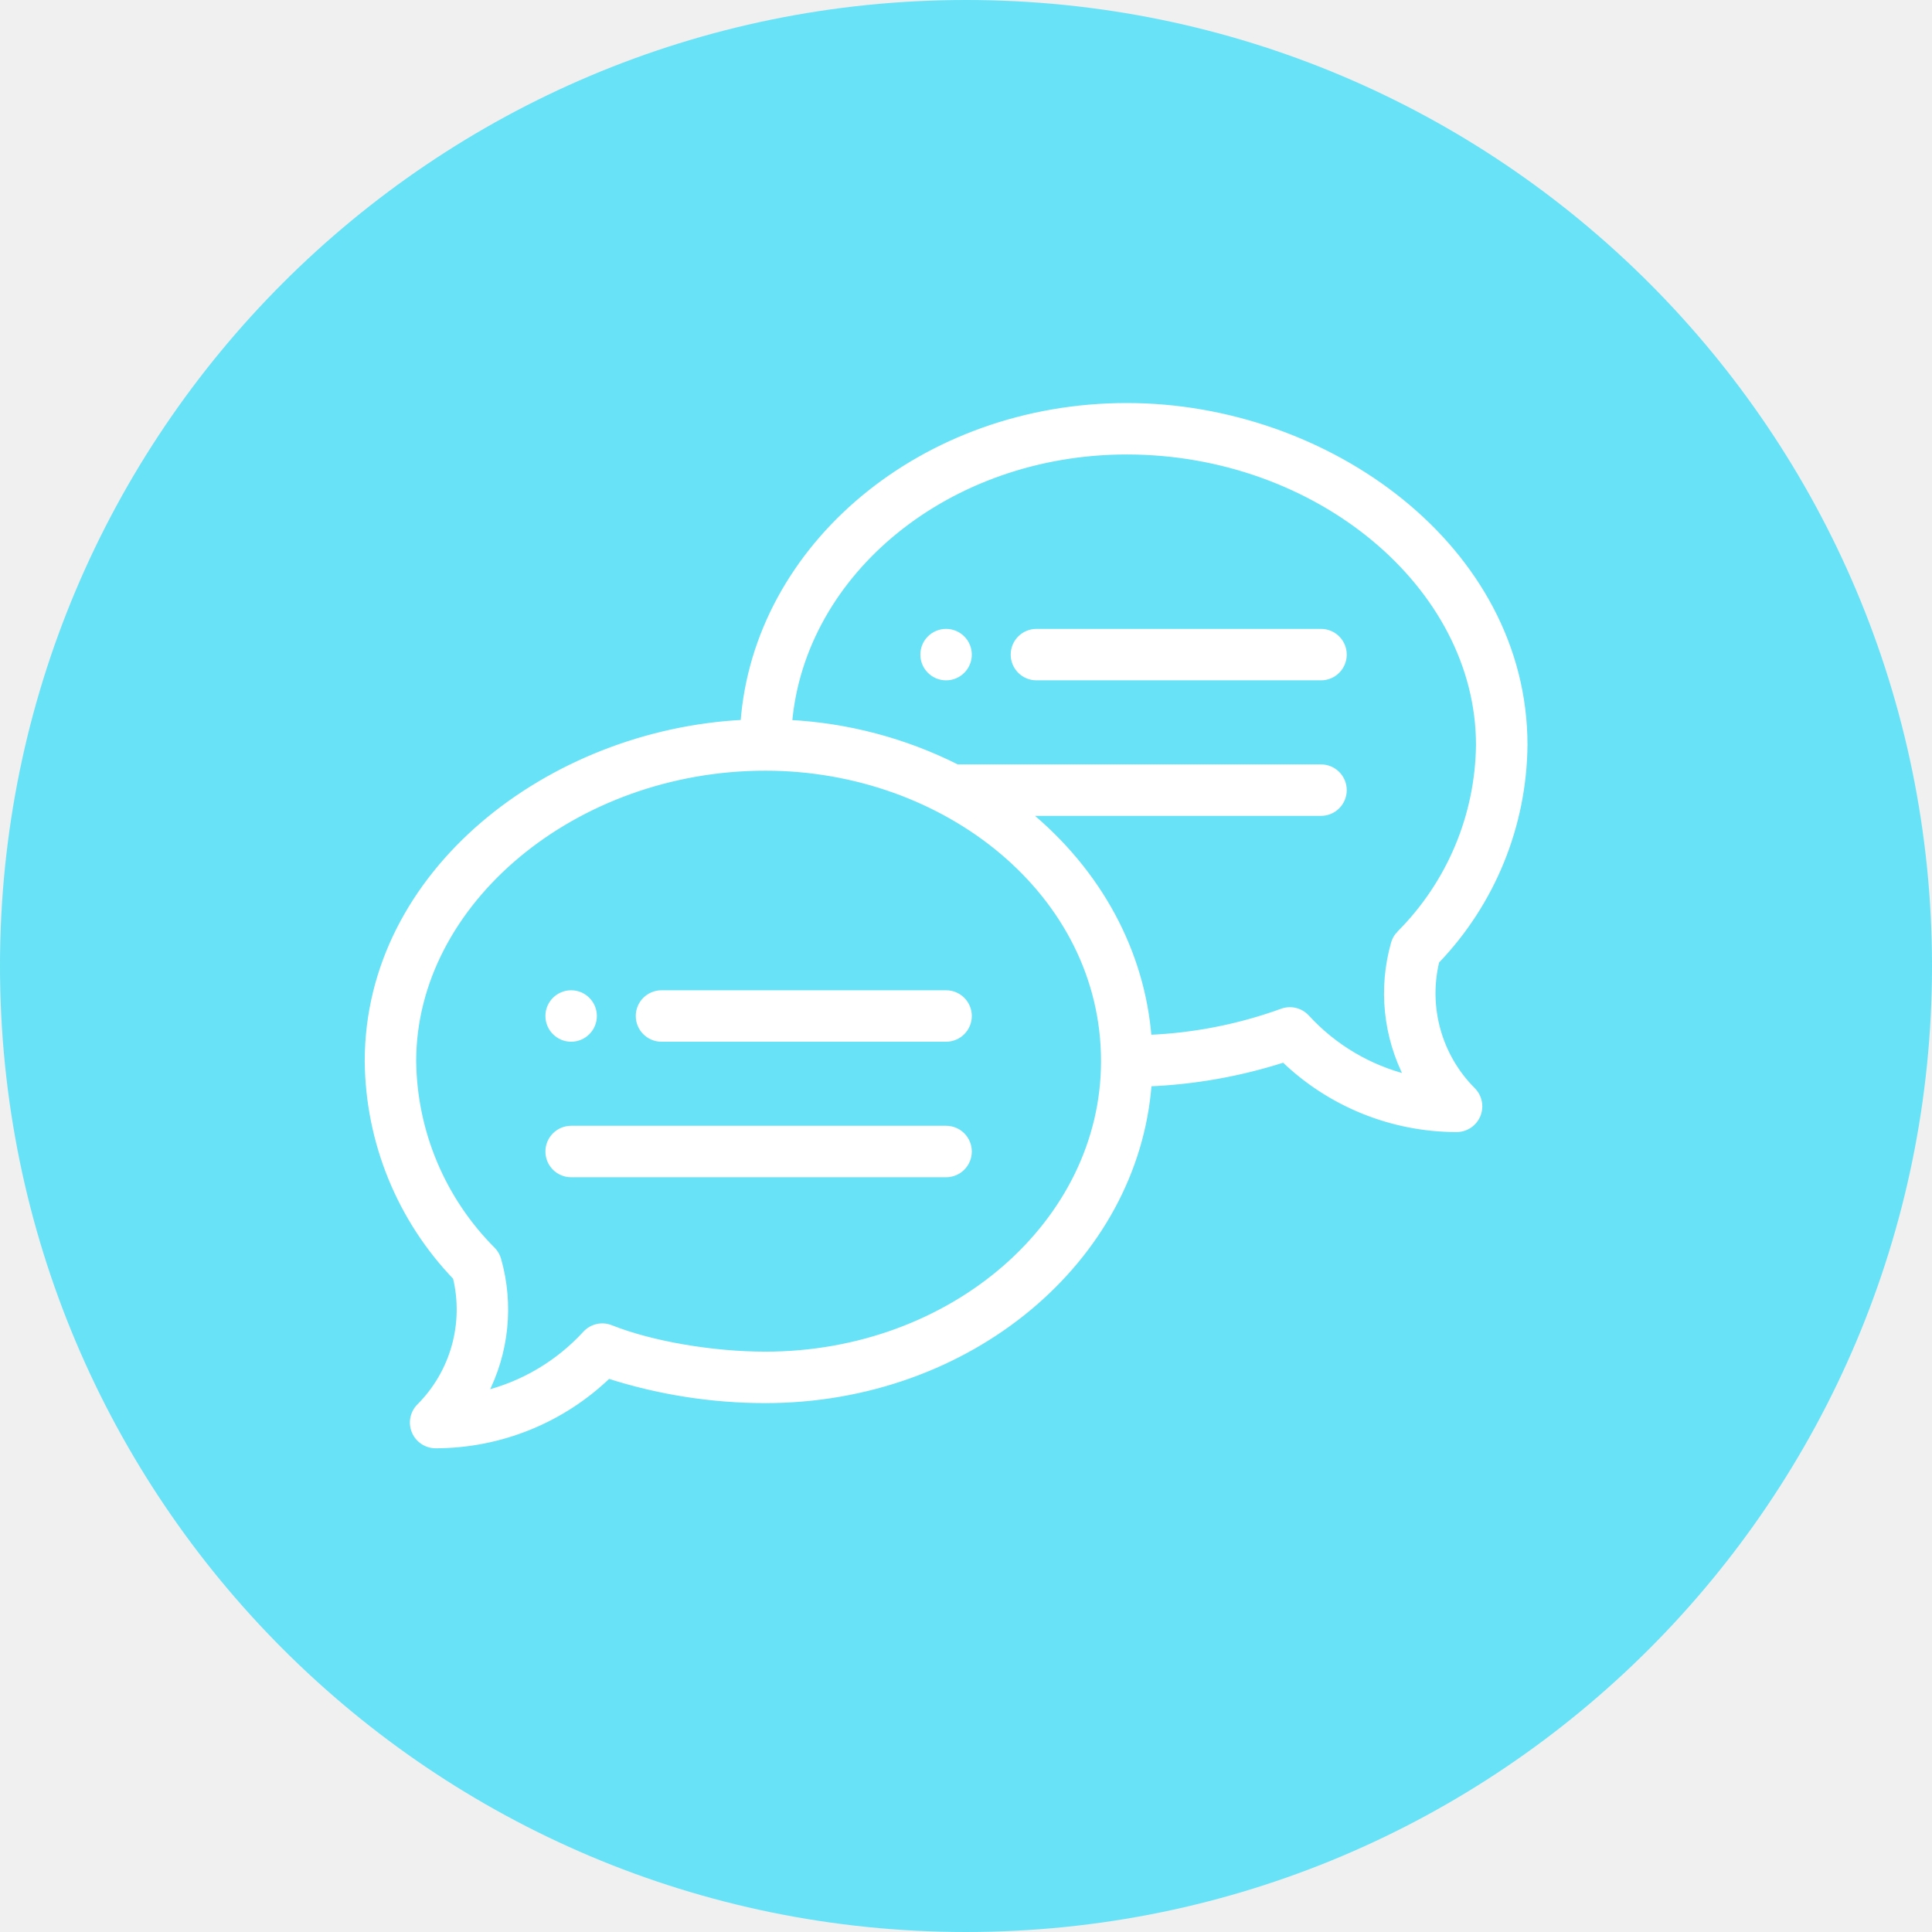
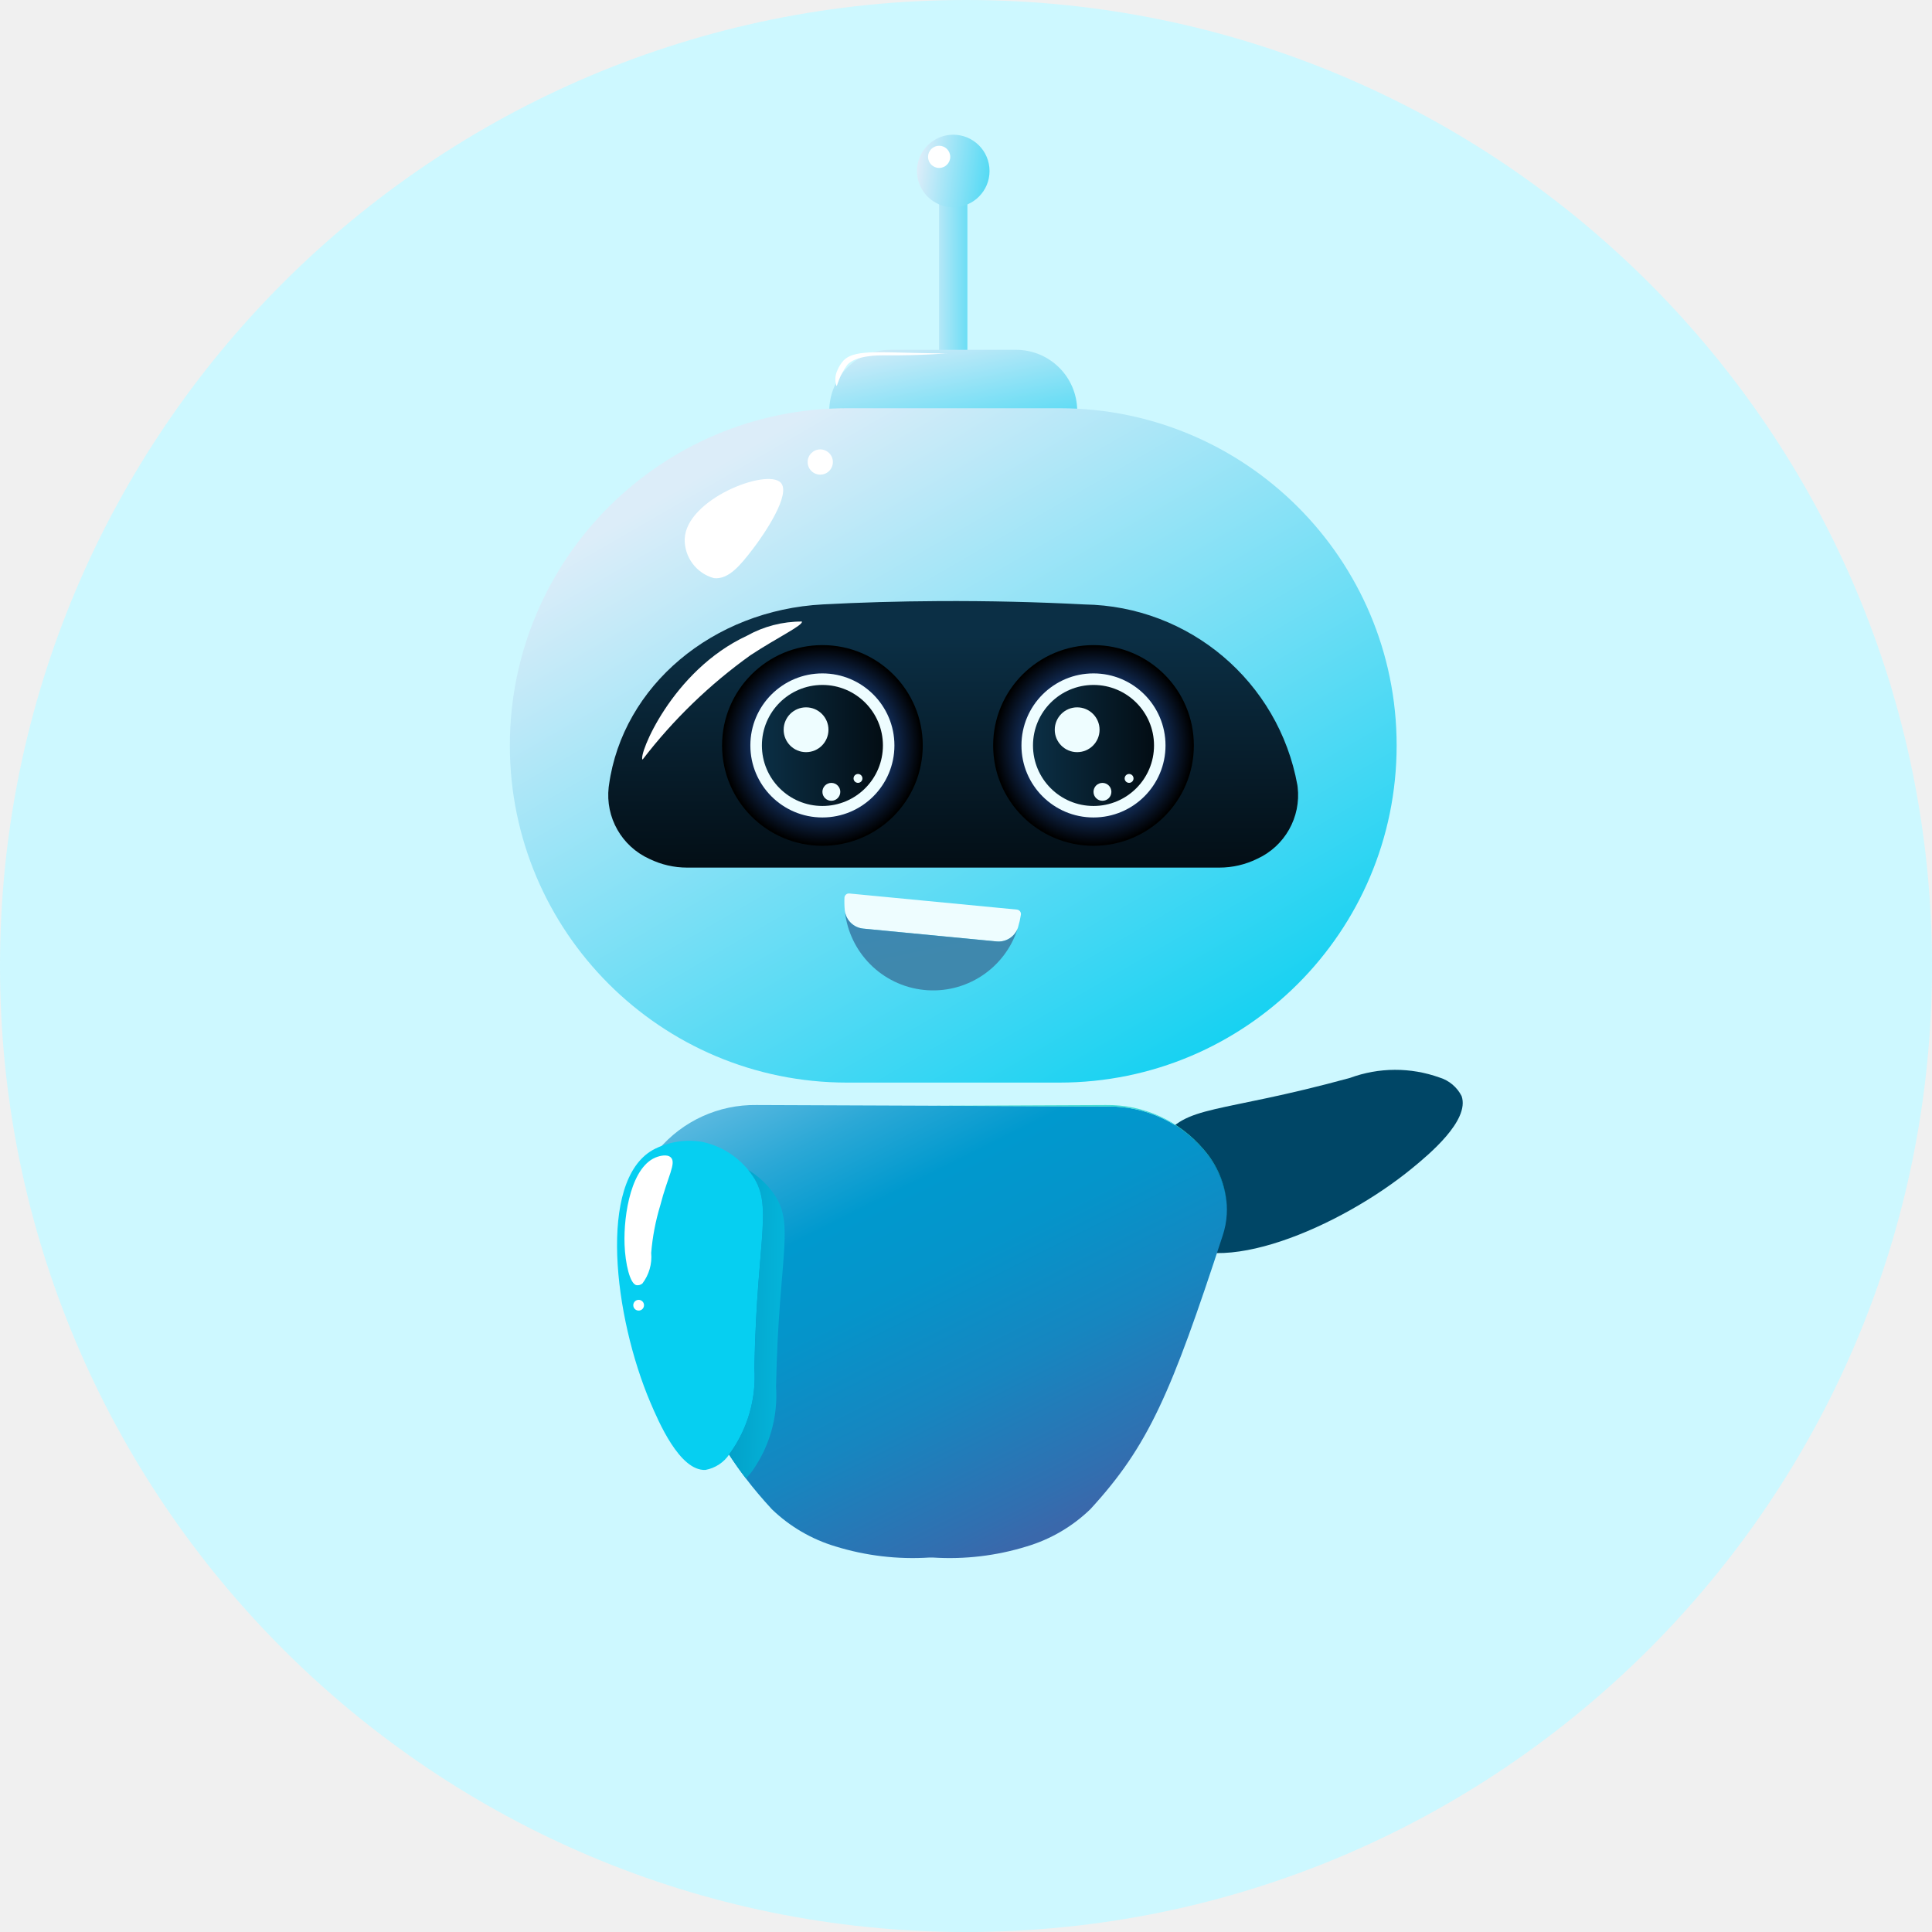
- <svg xmlns="http://www.w3.org/2000/svg" width="307" height="307" viewBox="0 0 307 307">
-   <g id="Grupo_200" data-name="Grupo 200" transform="translate(-261.245 -660)">
-     <circle id="Elipse_34" data-name="Elipse 34" cx="153.5" cy="153.5" r="153.5" transform="translate(261.245 660)" fill="#68e2f6" />
-     <g id="chat" transform="translate(319.7 724.54)">
-       <path id="Trazado_56" data-name="Trazado 56" d="M249.589,100a3.589,3.589,0,1,0,3.589,3.589A3.59,3.59,0,0,0,249.589,100Zm0,0" transform="translate(-157.709 -64.109)" fill="#fff" stroke="#fff" stroke-width="1" />
-       <path id="Trazado_57" data-name="Trazado 57" d="M83.589,267.178A3.589,3.589,0,1,0,80,263.589,3.591,3.591,0,0,0,83.589,267.178Zm0,0" transform="translate(-51.288 -166.684)" fill="#fff" stroke="#fff" stroke-width="1" />
-       <path id="Trazado_58" data-name="Trazado 58" d="M120.593,0C88.281,0,61.761,22.277,59.71,50.338,28.938,51.881,0,74.07,0,104.083a50.152,50.152,0,0,0,14,34.323A21.828,21.828,0,0,1,8.23,158.97a3.589,3.589,0,0,0,2.538,6.127A39.59,39.59,0,0,0,38.2,154.01a81.788,81.788,0,0,0,24.971,3.909c32.307,0,58.824-22.272,60.881-50.327a80.7,80.7,0,0,0,21.515-3.829,39.59,39.59,0,0,0,27.43,11.087,3.589,3.589,0,0,0,2.538-6.127,21.827,21.827,0,0,1-5.768-20.564,50.152,50.152,0,0,0,14-34.323C183.76,22.651,152.593,0,120.593,0ZM63.168,150.74c-8.471,0-18.123-1.663-24.589-4.235a3.589,3.589,0,0,0-3.976.911,32.384,32.384,0,0,1-16.107,9.559,29.026,29.026,0,0,0,2.188-21.362,3.582,3.582,0,0,0-.878-1.517A43.131,43.131,0,0,1,7.178,104.083c0-25.292,25.639-46.658,55.989-46.658C91.827,57.425,117,77.354,117,104.083c0,25.728-24.15,46.658-53.836,46.658ZM163.954,83.849a3.6,3.6,0,0,0-.878,1.517,29.026,29.026,0,0,0,2.188,21.362,32.374,32.374,0,0,1-16.107-9.559,3.592,3.592,0,0,0-3.976-.911,70.7,70.7,0,0,1-21.145,4.146c-1.049-13.573-7.819-26.329-19.394-35.8h46.815a3.589,3.589,0,1,0,0-7.178H93.617a66.938,66.938,0,0,0-26.711-7.073C68.969,26.246,92.26,7.178,120.593,7.178c30.35,0,55.989,21.366,55.989,46.658a43.13,43.13,0,0,1-12.628,30.014Zm0,0" transform="translate(0 0)" fill="#fff" stroke="#fff" stroke-width="1" />
-       <path id="Trazado_59" data-name="Trazado 59" d="M168.811,260H123.589a3.589,3.589,0,0,0,0,7.178h45.222a3.589,3.589,0,1,0,0-7.178Zm0,0" transform="translate(-76.931 -166.684)" fill="#fff" stroke="#fff" stroke-width="1" />
-       <path id="Trazado_60" data-name="Trazado 60" d="M143.168,320H83.589a3.589,3.589,0,1,0,0,7.178h59.579a3.589,3.589,0,1,0,0-7.178Zm0,0" transform="translate(-51.288 -205.15)" fill="#fff" stroke="#fff" stroke-width="1" />
-       <path id="Trazado_61" data-name="Trazado 61" d="M334.811,100H289.589a3.589,3.589,0,0,0,0,7.178h45.222a3.589,3.589,0,1,0,0-7.178Zm0,0" transform="translate(-183.353 -64.109)" fill="#fff" stroke="#fff" stroke-width="1" />
+ <svg xmlns="http://www.w3.org/2000/svg" xmlns:xlink="http://www.w3.org/1999/xlink" id="Capa_1" data-name="Capa 1" viewBox="0 0 870.94 870.94">
+   <defs>
+     <style>.cls-1{fill:#cdf8ff;}.cls-2{fill:url(#Degradado_sin_nombre_5);}.cls-3{fill:url(#Degradado_sin_nombre_14);}.cls-4{fill:url(#Degradado_sin_nombre_14-2);}.cls-5{fill:url(#Degradado_sin_nombre_14-3);}.cls-6{fill:url(#Degradado_sin_nombre_9);}.cls-7{fill:url(#Degradado_sin_nombre_8);}.cls-8{fill:#eefdff;}.cls-9{fill:url(#Degradado_sin_nombre_9-2);}.cls-10{fill:url(#Degradado_sin_nombre_8-2);}.cls-11{fill:url(#Degradado_sin_nombre_9-3);}.cls-12{fill:url(#Degradado_sin_nombre_14-4);}.cls-13{fill:#fff;}.cls-14{fill:url(#Degradado_sin_nombre_11);}.cls-15{fill:url(#Degradado_sin_nombre_12);}.cls-16{fill:url(#Degradado_sin_nombre_13);}.cls-17{fill:url(#Degradado_sin_nombre_14-5);}.cls-18{fill:url(#Degradado_sin_nombre_15);}.cls-19{isolation:isolate;fill:url(#Degradado_sin_nombre_6);}</style>
+     <linearGradient id="Degradado_sin_nombre_5" x1="91.47" y1="916.42" x2="73.97" y2="947.25" gradientTransform="matrix(11.74, 0, 0, -6.83, 274.43, 7543.39)" gradientUnits="userSpaceOnUse">
+       <stop offset="0" stop-color="#06bed8" />
+       <stop offset="1" stop-color="#004666" />
+     </linearGradient>
+     <linearGradient id="Degradado_sin_nombre_14" x1="279.19" y1="1065.82" x2="242.9" y2="1066.62" gradientTransform="matrix(1.05, 0, 0, -6.93, 161.18, 7511.31)" gradientUnits="userSpaceOnUse">
+       <stop offset="0" stop-color="#06cff1" />
+       <stop offset="1" stop-color="#dcedf9" />
+     </linearGradient>
+     <linearGradient id="Degradado_sin_nombre_14-2" x1="34.28" y1="1037.89" x2="26.92" y2="1054.75" gradientTransform="matrix(9.24, 0, 0, -4.55, 265.07, 5053.79)" xlink:href="#Degradado_sin_nombre_14" />
+     <linearGradient id="Degradado_sin_nombre_14-3" x1="14.05" y1="1063.01" x2="5.89" y2="1073.73" gradientTransform="matrix(33.05, 0, 0, -25.13, 229.35, 27305.11)" xlink:href="#Degradado_sin_nombre_14" />
+     <linearGradient id="Degradado_sin_nombre_9" x1="11.91" y1="1045.57" x2="11.82" y2="1056.42" gradientTransform="matrix(25.71, 0, 0, -9.93, 240.36, 10880.69)" gradientUnits="userSpaceOnUse">
+       <stop offset="0" stop-color="#030d14" />
+       <stop offset="1" stop-color="#0b2f45" />
+     </linearGradient>
+     <radialGradient id="Degradado_sin_nombre_8" cx="-41.94" cy="1041.48" r="5.99" gradientTransform="translate(179.21 8126.3) rotate(180) scale(7.48)" gradientUnits="userSpaceOnUse">
+       <stop offset="0.13" stop-color="#3280fc" />
+       <stop offset="1" />
+     </radialGradient>
+     <linearGradient id="Degradado_sin_nombre_9-2" x1="79.6" y1="1015.78" x2="67.51" y2="1015.78" gradientTransform="matrix(4.51, 0, 0, -4.51, 161.22, 4917.22)" xlink:href="#Degradado_sin_nombre_9" />
+     <radialGradient id="Degradado_sin_nombre_8-2" cx="29.96" cy="1041.48" r="5.99" gradientTransform="matrix(7.48, 0, 0, -7.48, 146.66, 8126.3)" xlink:href="#Degradado_sin_nombre_8" />
+     <linearGradient id="Degradado_sin_nombre_9-3" x1="54.74" y1="1015.78" x2="42.65" y2="1015.78" gradientTransform="matrix(4.51, 0, 0, -4.51, 151.12, 4917.22)" xlink:href="#Degradado_sin_nombre_9" />
+     <linearGradient id="Degradado_sin_nombre_14-4" x1="112.97" y1="1058.55" x2="94.22" y2="1061.28" gradientTransform="matrix(2.7, 0, 0, -2.7, 274.87, 3048.08)" xlink:href="#Degradado_sin_nombre_14" />
+     <linearGradient id="Degradado_sin_nombre_11" x1="43.36" y1="952.16" x2="31.24" y2="978.44" gradientTransform="matrix(6.44, 0, 0, -2.97, 268.45, 3361.09)" gradientUnits="userSpaceOnUse">
+       <stop offset="0" stop-color="#3f88ad" />
+       <stop offset="1" stop-color="#3487c4" />
+     </linearGradient>
+     <linearGradient id="Degradado_sin_nombre_12" x1="17.07" y1="1044.76" x2="7.69" y2="1059.07" gradientTransform="matrix(22.04, 0, 0, -16.88, 245.04, 18412.43)" gradientUnits="userSpaceOnUse">
+       <stop offset="0" stop-color="#3a68ab" />
+       <stop offset="0.05" stop-color="#316fb0" />
+       <stop offset="0.24" stop-color="#1686c0" />
+       <stop offset="0.41" stop-color="#0594ca" />
+       <stop offset="0.54" stop-color="#0099ce" />
+       <stop offset="0.66" stop-color="#2ba8d6" />
+       <stop offset="0.92" stop-color="#99cfed" />
+       <stop offset="1" stop-color="#bcdcf4" />
+     </linearGradient>
+     <linearGradient id="Degradado_sin_nombre_13" x1="33.12" y1="949.21" x2="21.85" y2="988.14" gradientTransform="matrix(11.02, 0, 0, -3.73, 267.08, 4191.78)" gradientUnits="userSpaceOnUse">
+       <stop offset="0.04" stop-color="#06cff1" />
+       <stop offset="1" stop-color="#defa8e" />
+     </linearGradient>
+     <linearGradient id="Degradado_sin_nombre_14-5" x1="-356.38" y1="1127.48" x2="-387.64" y2="1134.7" gradientTransform="matrix(5.44, 0, 0, -12.27, 260.96, 13422.98)" xlink:href="#Degradado_sin_nombre_14" />
+     <linearGradient id="Degradado_sin_nombre_15" x1="112.41" y1="1032.08" x2="59.5" y2="1037.05" gradientTransform="matrix(2.07, 0, 0, -11.49, 268.5, 12587.56)" gradientUnits="userSpaceOnUse">
+       <stop offset="0" stop-color="#06cff1" />
+       <stop offset="1" stop-color="#0074a2" />
+     </linearGradient>
+     <radialGradient id="Degradado_sin_nombre_6" cx="-28.05" cy="938.95" r="14.77" gradientTransform="translate(174.71 3888.32) rotate(180) scale(8.65 3.54)" gradientUnits="userSpaceOnUse">
+       <stop offset="0" stop-color="#128eec" />
+       <stop offset="1" stop-color="#fff" stop-opacity="0" />
+     </radialGradient>
+   </defs>
+   <circle id="Elipse_35" data-name="Elipse 35" class="cls-1" cx="435.47" cy="435.47" r="435.47" />
+   <g id="Grupo_190" data-name="Grupo 190">
+     <path id="Trazado_3" data-name="Trazado 3" class="cls-2" d="M724.72,589.58c-60,16.43-74.16,11.83-84.85,27.92a36.62,36.62,0,0,0-6.25,23.4,34.84,34.84,0,0,0,9.77,20.37c20.56,19.89,77.1-4.44,109.48-31.07,7.06-5.8,26-21.37,22.18-32.43a16.58,16.58,0,0,0-9.9-8.35A59.08,59.08,0,0,0,724.72,589.58Z" transform="translate(-116.16 -103.66)" />
+     <rect id="Rectángulo_1" data-name="Rectángulo 1" class="cls-3" x="423.34" y="82.69" width="12.76" height="83.79" />
+     <path id="Rectángulo_2" data-name="Rectángulo 2" class="cls-4" d="M517.56,261.36h56.66a27.53,27.53,0,0,1,27.53,27.53h0a27.53,27.53,0,0,1-27.53,27.53H517.56A27.52,27.52,0,0,1,490,288.89h0A27.52,27.52,0,0,1,517.56,261.36Z" transform="translate(-116.16 -103.66)" />
+     <path id="Rectángulo_3" data-name="Rectángulo 3" class="cls-5" d="M498,287.69h95.76a152,152,0,0,1,152,152h0a152,152,0,0,1-152,152H498a152,152,0,0,1-152-152h0A152,152,0,0,1,498,287.69Z" transform="translate(-116.16 -103.66)" />
+     <path id="Trazado_4" data-name="Trazado 4" class="cls-6" d="M408.87,490.83h0a38.66,38.66,0,0,0,17.06,3.94H665.85a38.59,38.59,0,0,0,17-3.94h0a31.55,31.55,0,0,0,18.29-32.34l-.13-.95a99.11,99.11,0,0,0-96-81.4c-20.93-1.09-42.9-1.64-65.82-1.51q-26.94.15-52,1.49c-49.67,2.56-90.32,36.69-96.5,81.42l-.14,1A31.56,31.56,0,0,0,408.87,490.83Z" transform="translate(-116.16 -103.66)" />
+     <g id="Grupo_8" data-name="Grupo 8">
+       <circle id="Elipse_11" data-name="Elipse 11" class="cls-7" cx="492.95" cy="336.05" r="45.24" />
+       <g id="Grupo_3" data-name="Grupo 3">
+         <circle id="Elipse_12" data-name="Elipse 12" class="cls-8" cx="492.94" cy="336.04" r="32.47" />
+       </g>
+       <g id="Grupo_4" data-name="Grupo 4">
+         <circle id="Elipse_13" data-name="Elipse 13" class="cls-9" cx="492.95" cy="336.05" r="27.28" />
+       </g>
+       <g id="Grupo_5" data-name="Grupo 5">
+         <path id="Trazado_5" data-name="Trazado 5" class="cls-8" d="M591.64,432.63a10.1,10.1,0,0,0,10.1,10.1h0a10.1,10.1,0,0,0,10.1-10.1h0a10.1,10.1,0,0,0-10.1-10.1h0a10.1,10.1,0,0,0-10.1,10.1Z" transform="translate(-116.16 -103.66)" />
+       </g>
+       <g id="Grupo_6" data-name="Grupo 6">
+         <circle id="Elipse_14" data-name="Elipse 14" class="cls-8" cx="496.98" cy="356.96" r="4.03" />
+       </g>
+       <g id="Grupo_7" data-name="Grupo 7">
+         <path id="Trazado_6" data-name="Trazado 6" class="cls-8" d="M623.15,454.57a2,2,0,0,0,2,2h0a2,2,0,0,0,2-2h0a2,2,0,0,0-2-2h0a2,2,0,0,0-2,2Z" transform="translate(-116.16 -103.66)" />
+       </g>
    </g>
+     <g id="Grupo_14" data-name="Grupo 14">
+       <circle id="Elipse_15" data-name="Elipse 15" class="cls-10" cx="370.74" cy="336.05" r="45.24" />
+       <g id="Grupo_9" data-name="Grupo 9">
+         <circle id="Elipse_16" data-name="Elipse 16" class="cls-8" cx="370.73" cy="336.04" r="32.47" />
+       </g>
+       <g id="Grupo_10" data-name="Grupo 10">
+         <circle id="Elipse_17" data-name="Elipse 17" class="cls-11" cx="370.74" cy="336.05" r="27.28" />
+       </g>
+       <g id="Grupo_11" data-name="Grupo 11">
+         <path id="Trazado_7" data-name="Trazado 7" class="cls-8" d="M469.43,432.63a10.1,10.1,0,0,0,10.1,10.1h0a10.1,10.1,0,0,0,10.1-10.1h0a10.1,10.1,0,0,0-10.1-10.1h0a10.1,10.1,0,0,0-10.1,10.1Z" transform="translate(-116.16 -103.66)" />
+       </g>
+       <g id="Grupo_12" data-name="Grupo 12">
+         <circle id="Elipse_18" data-name="Elipse 18" class="cls-8" cx="374.77" cy="356.96" r="4.03" />
+       </g>
+       <g id="Grupo_13" data-name="Grupo 13">
+         <path id="Trazado_8" data-name="Trazado 8" class="cls-8" d="M500.94,454.57a2,2,0,0,0,2,2h0a2,2,0,0,0,2-2h0a2,2,0,0,0-2-2h0a2,2,0,0,0-2,2Z" transform="translate(-116.16 -103.66)" />
+       </g>
+     </g>
+     <path id="Trazado_9" data-name="Trazado 9" class="cls-12" d="M529.53,180.75a16.36,16.36,0,0,0,16.36,16.35h0a16.35,16.35,0,0,0,16.35-16.35h0a16.36,16.36,0,0,0-16.35-16.36h0a16.37,16.37,0,0,0-16.36,16.36Z" transform="translate(-116.16 -103.66)" />
+     <path id="Trazado_10" data-name="Trazado 10" class="cls-13" d="M534.52,174.37a5,5,0,0,0,5,5h0a5,5,0,0,0,5-5h0a5,5,0,0,0-5-5h0a5,5,0,0,0-5,5Z" transform="translate(-116.16 -103.66)" />
+     <path id="Trazado_11" data-name="Trazado 11" class="cls-13" d="M424.82,346.74A17.89,17.89,0,0,0,438,364.29c6.69.73,12.09-6.05,17.55-13.16s17.32-24.81,12.58-29.87C461.85,314.61,425.31,328.71,424.82,346.74Z" transform="translate(-116.16 -103.66)" />
+     <circle id="Elipse_19" data-name="Elipse 19" class="cls-13" cx="369.77" cy="208.28" r="5.69" />
+     <path id="Trazado_12" data-name="Trazado 12" class="cls-13" d="M405.84,446.08A230.2,230.2,0,0,1,454.51,399c12-7.9,23.84-13.52,23.14-15.15a50.22,50.22,0,0,0-24.73,6.38C418.89,406,403.67,444.55,405.84,446.08Z" transform="translate(-116.16 -103.66)" />
+     <path id="Trazado_13" data-name="Trazado 13" class="cls-13" d="M493.22,277.65c.41,0,.67-2.33,2.66-6a34.06,34.06,0,0,1,2-3.19c3.43-4.72,15-4.61,16-4.61,18.15.16,29.74-1,29.74-.88s-8.47-.09-14.71-.21c-17.54-.36-28-1.3-32.48,3.4a14.87,14.87,0,0,0-2.8,4.49A9.41,9.41,0,0,0,493.22,277.65Z" transform="translate(-116.16 -103.66)" />
+     <path id="Trazado_14" data-name="Trazado 14" class="cls-8" d="M497,514.19a9.22,9.22,0,0,0,8.38,8.09l59.93,5.78a9.22,9.22,0,0,0,9.77-6.34,41.66,41.66,0,0,0,1.3-5.73,2.05,2.05,0,0,0-.4-1.53,2,2,0,0,0-1.4-.76L499,506.44a2,2,0,0,0-2.16,1.88A41.09,41.09,0,0,0,497,514.19Z" transform="translate(-116.16 -103.66)" />
+     <path id="Trazado_15" data-name="Trazado 15" class="cls-14" d="M497,514.19a40,40,0,0,0,77.85,8.26,9.27,9.27,0,0,1-9.53,5.6l-60-5.77A9.26,9.26,0,0,1,497,514.19Z" transform="translate(-116.16 -103.66)" />
+     <path id="Trazado_16" data-name="Trazado 16" class="cls-15" d="M402.61,648.79v1.59a36.88,36.88,0,0,0,1.93,10.51c16.5,50.39,26.38,77,40.25,98.47,2.42,3.71,4.91,7.25,7.61,10.77,3.54,4.67,7.42,9.22,11.73,13.91a70.38,70.38,0,0,0,28.73,16.76,117.84,117.84,0,0,0,42.18,5h1.74a117.62,117.62,0,0,0,42.18-5A70.16,70.16,0,0,0,607.69,784c26.33-28.65,36.46-52.47,59.59-123.14a37.2,37.2,0,0,0,1.91-9.86,40,40,0,0,0,0-4.1,42.9,42.9,0,0,0-10-24.3,55.44,55.44,0,0,0-43.13-20.15l-80.18-.34-78.71-.31A56.83,56.83,0,0,0,412.9,622a43.89,43.89,0,0,0-9.77,20.32c-.17,1-.32,2-.41,3S402.61,647.65,402.61,648.79Z" transform="translate(-116.16 -103.66)" />
+     <path id="Trazado_17" data-name="Trazado 17" class="cls-16" d="M535.93,602.14l80.18.34a55.41,55.41,0,0,1,43.13,20.14,42.85,42.85,0,0,1,10,24.3A42.52,42.52,0,0,0,658.93,622a56.77,56.77,0,0,0-44.26-20.2Z" transform="translate(-116.16 -103.66)" />
+     <path id="Trazado_18" data-name="Trazado 18" class="cls-17" d="M456.24,720.3c1.21-62.19,9.58-74.49-2.83-89.29a36.57,36.57,0,0,0-20.67-12.59,34.77,34.77,0,0,0-22.29,3.63c-24.89,14.1-17.51,75.21-1.12,113.8,3.63,8.47,13.16,31,24.85,30.45A16.55,16.55,0,0,0,445,759.15,59,59,0,0,0,456.24,720.3Z" transform="translate(-116.16 -103.66)" />
+     <path id="Trazado_19" data-name="Trazado 19" class="cls-18" d="M444.8,759.34c2.42,3.72,4.91,7.26,7.61,10.78.86-.88,1.63-1.76,2.32-2.59A58.9,58.9,0,0,0,466,728.7c1.21-62.2,9.6-74.47-2.83-89.27a38.61,38.61,0,0,0-9.68-8.33c12.26,14.74,3.91,27.14,2.74,89.15A59.14,59.14,0,0,1,445,759.1.91.91,0,0,0,444.8,759.34Z" transform="translate(-116.16 -103.66)" />
+     <path id="Trazado_20" data-name="Trazado 20" class="cls-13" d="M409.71,668.46A102.89,102.89,0,0,1,413.82,647c3.28-12.86,7.39-19.12,4.72-21.6-1.74-1.62-5.17-.52-5.94-.28-11.76,3.75-15.39,25.8-14.89,39.6.31,8.47,2.42,17.9,5.47,18.32a3.49,3.49,0,0,0,2.56-.77A19.73,19.73,0,0,0,409.71,668.46Z" transform="translate(-116.16 -103.66)" />
+     <path id="Trazado_21" data-name="Trazado 21" class="cls-13" d="M401.64,692.05a2.42,2.42,0,0,0,2.42,2.42h0a2.42,2.42,0,0,0,2.42-2.42h0a2.42,2.42,0,0,0-2.42-2.42h0a2.42,2.42,0,0,0-2.42,2.42Z" transform="translate(-116.16 -103.66)" />
+     <ellipse id="Elipse_20" data-name="Elipse 20" class="cls-19" cx="423.35" cy="762.11" rx="127.9" ry="52.35" />
  </g>
</svg>
